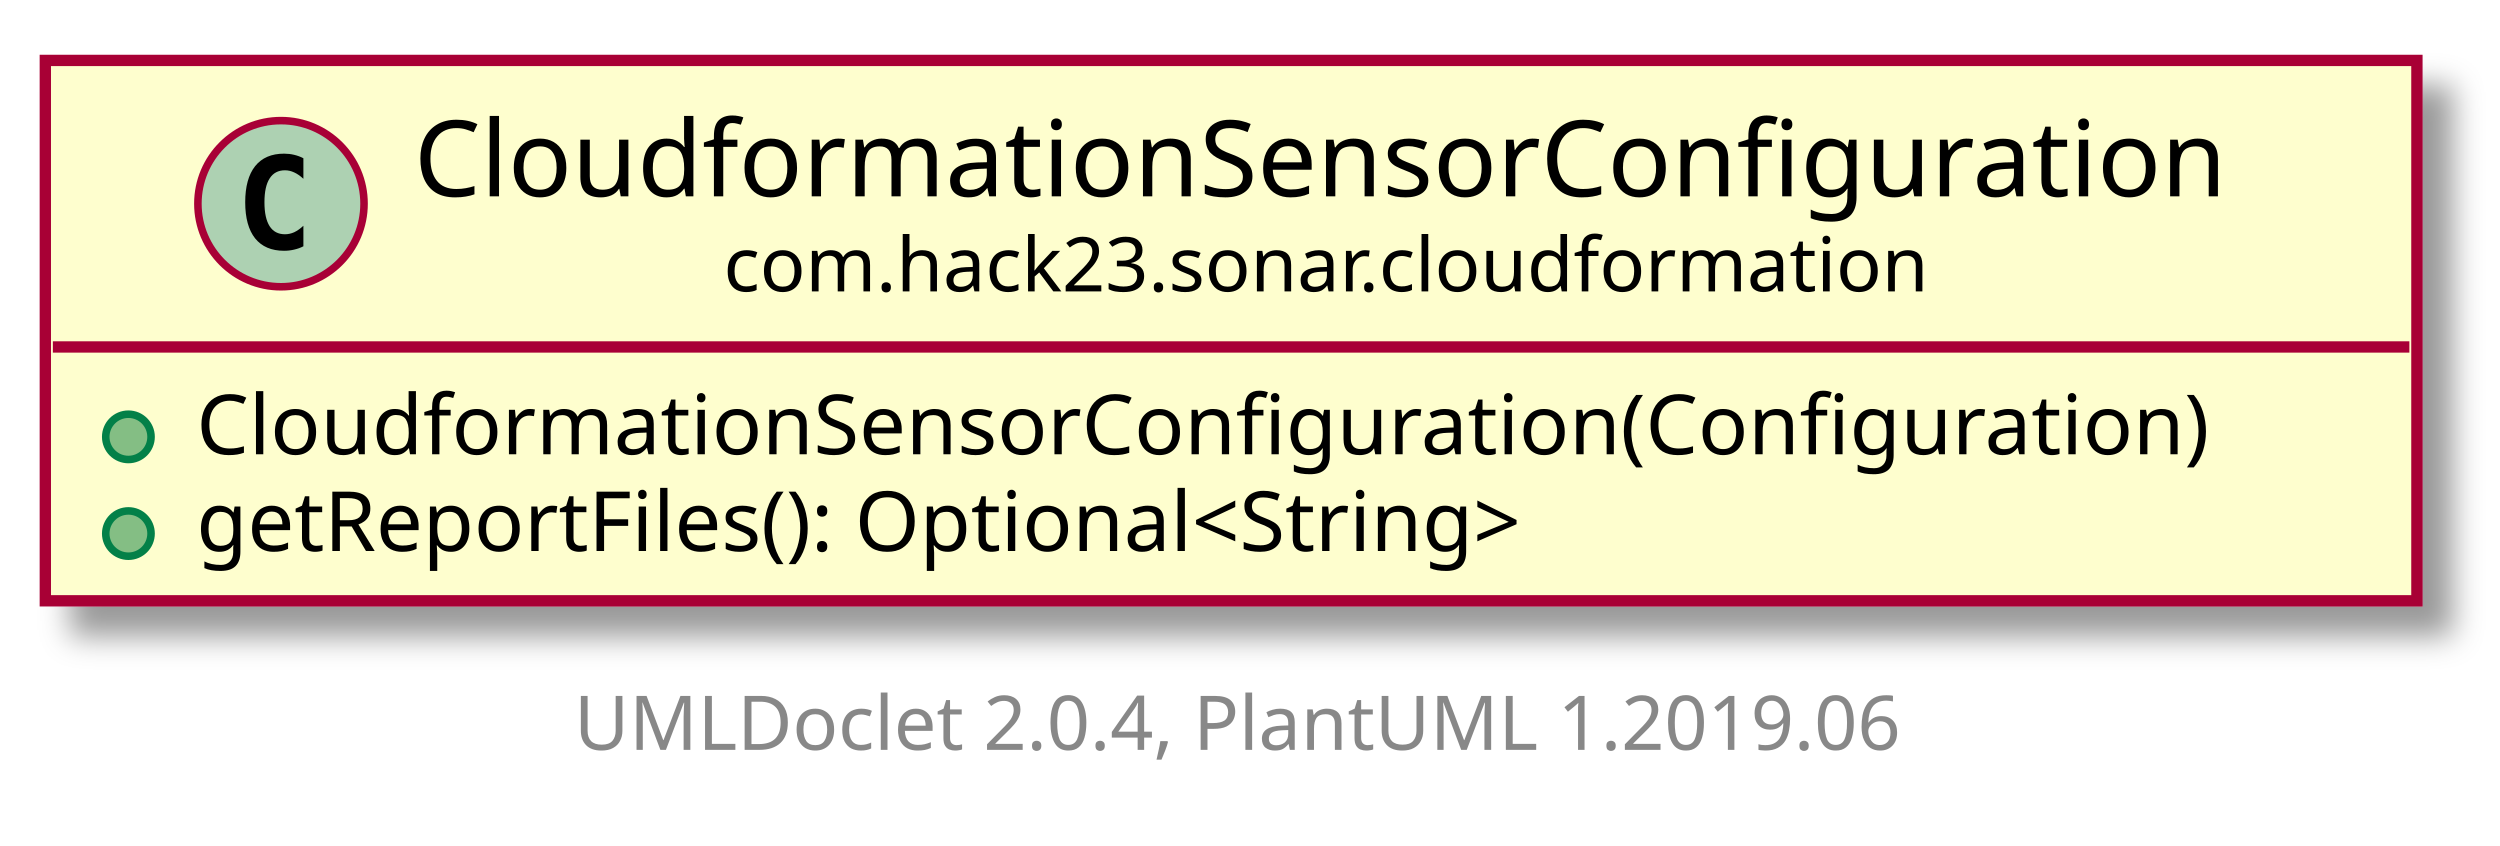
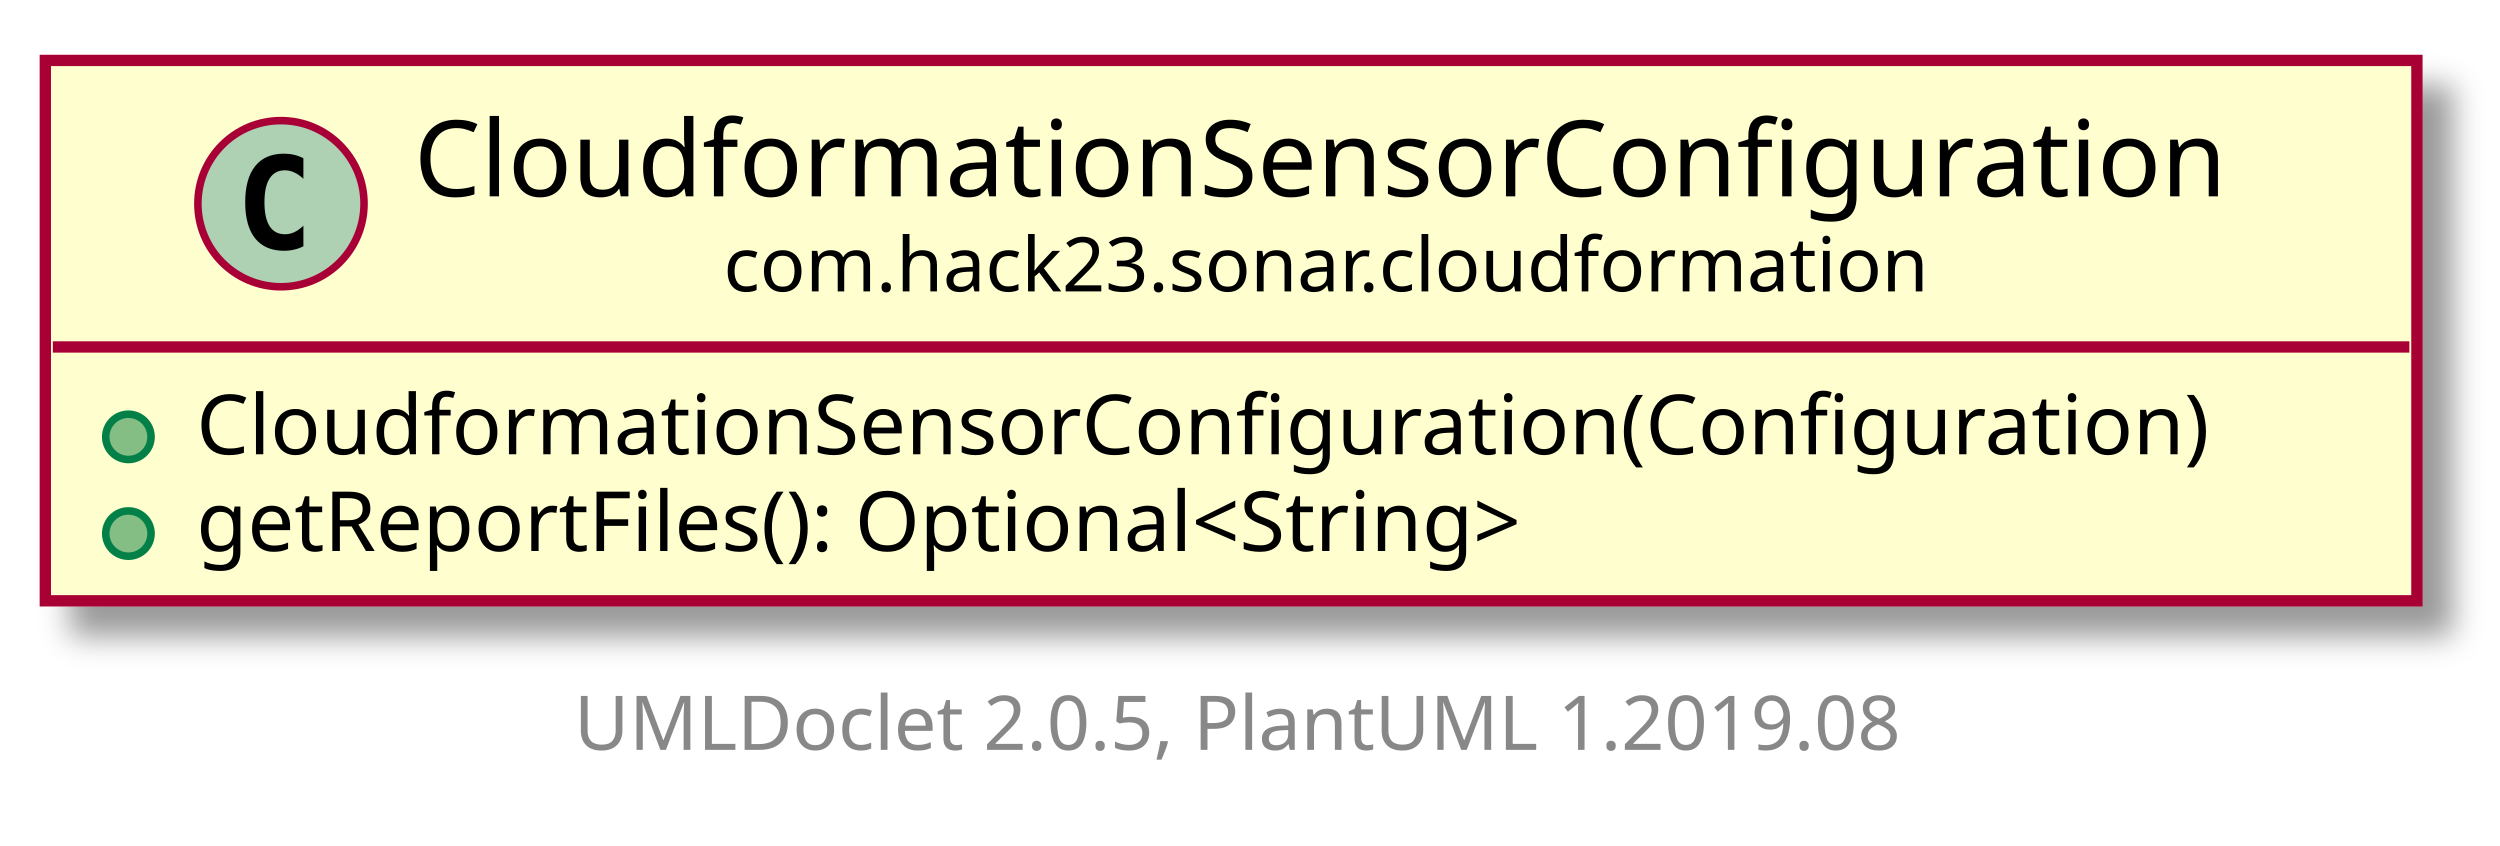
<svg xmlns="http://www.w3.org/2000/svg" xmlns:xlink="http://www.w3.org/1999/xlink" contentScriptType="application/ecmascript" contentStyleType="text/css" height="112px" preserveAspectRatio="none" style="width:331px;height:112px;" version="1.1" viewBox="0 0 331 112" width="331px" zoomAndPan="magnify">
  <defs>
-     <filter height="300%" id="fm0j5sxrq83px" width="300%" x="-1" y="-1">
+     <filter height="300%" id="f1kw9xwyzrwvug" width="300%" x="-1" y="-1">
      <feGaussianBlur result="blurOut" stdDeviation="2.0" />
      <feColorMatrix in="blurOut" result="blurOut2" type="matrix" values="0 0 0 0 0 0 0 0 0 0 0 0 0 0 0 0 0 0 .4 0" />
      <feOffset dx="4.0" dy="4.0" in="blurOut2" result="blurOut3" />
      <feBlend in="SourceGraphic" in2="blurOut3" mode="normal" />
    </filter>
  </defs>
  <g>
    <a href="CloudformationSensorConfiguration.html" target="_top" xlink:actuate="onRequest" xlink:show="new" xlink:title="CloudformationSensorConfiguration.html" xlink:type="simple">
-       <rect fill="#FEFECE" filter="url(#fm0j5sxrq83px)" height="71.547" id="com.hack23.sonar.cloudformation.CloudformationSensorConfiguration" style="stroke: #A80036; stroke-width: 1.5;" width="314" x="6" y="8" />
+       <rect fill="#FEFECE" filter="url(#f1kw9xwyzrwvug)" height="71.547" id="com.hack23.sonar.cloudformation.CloudformationSensorConfiguration" style="stroke: #A80036; stroke-width: 1.5;" width="314" x="6" y="8" />
      <ellipse cx="37.2" cy="26.969" fill="#ADD1B2" rx="11" ry="11" style="stroke: #A80036; stroke-width: 1.0;" />
      <path d="M40.169,32.609 Q39.591,32.906 38.95,33.047 Q38.309,33.203 37.606,33.203 Q35.106,33.203 33.778,31.562 Q32.466,29.906 32.466,26.781 Q32.466,23.656 33.778,22 Q35.106,20.344 37.606,20.344 Q38.309,20.344 38.95,20.5 Q39.606,20.656 40.169,20.953 L40.169,23.672 Q39.544,23.094 38.95,22.828 Q38.356,22.547 37.731,22.547 Q36.388,22.547 35.7,23.625 Q35.013,24.688 35.013,26.781 Q35.013,28.875 35.7,29.953 Q36.388,31.016 37.731,31.016 Q38.356,31.016 38.95,30.75 Q39.544,30.469 40.169,29.891 L40.169,32.609 Z " />
      <text fill="#000000" font-family="sans-serif" font-size="14" lengthAdjust="spacingAndGlyphs" textLength="246" x="54.8" y="25.995">CloudformationSensorConfiguration</text>
      <text fill="#000000" font-family="sans-serif" font-size="10" lengthAdjust="spacingAndGlyphs" textLength="164" x="95.8" y="38.579">com.hack23.sonar.cloudformation</text>
      <line style="stroke: #A80036; stroke-width: 1.5;" x1="7" x2="319" y1="45.938" y2="45.938" />
      <ellipse cx="17" cy="57.84" fill="#84BE84" rx="3" ry="3" style="stroke: #038048; stroke-width: 1.0;" />
      <text fill="#000000" font-family="sans-serif" font-size="11" lengthAdjust="spacingAndGlyphs" textLength="288" x="26" y="60.148">CloudformationSensorConfiguration(Configuration)</text>
      <ellipse cx="17" cy="70.644" fill="#84BE84" rx="3" ry="3" style="stroke: #038048; stroke-width: 1.0;" />
      <text fill="#000000" font-family="sans-serif" font-size="11" lengthAdjust="spacingAndGlyphs" textLength="196" x="26" y="72.953">getReportFiles(): Optional&lt;String&gt;</text>
    </a>
-     <text fill="#888888" font-family="sans-serif" font-size="10" lengthAdjust="spacingAndGlyphs" textLength="186" x="76" y="99.282">UMLDoclet 2.0.4, PlantUML 1.2019.06</text>
+     <text fill="#888888" font-family="sans-serif" font-size="10" lengthAdjust="spacingAndGlyphs" textLength="186" x="76" y="99.282">UMLDoclet 2.0.5, PlantUML 1.2019.08</text>
  </g>
</svg>
